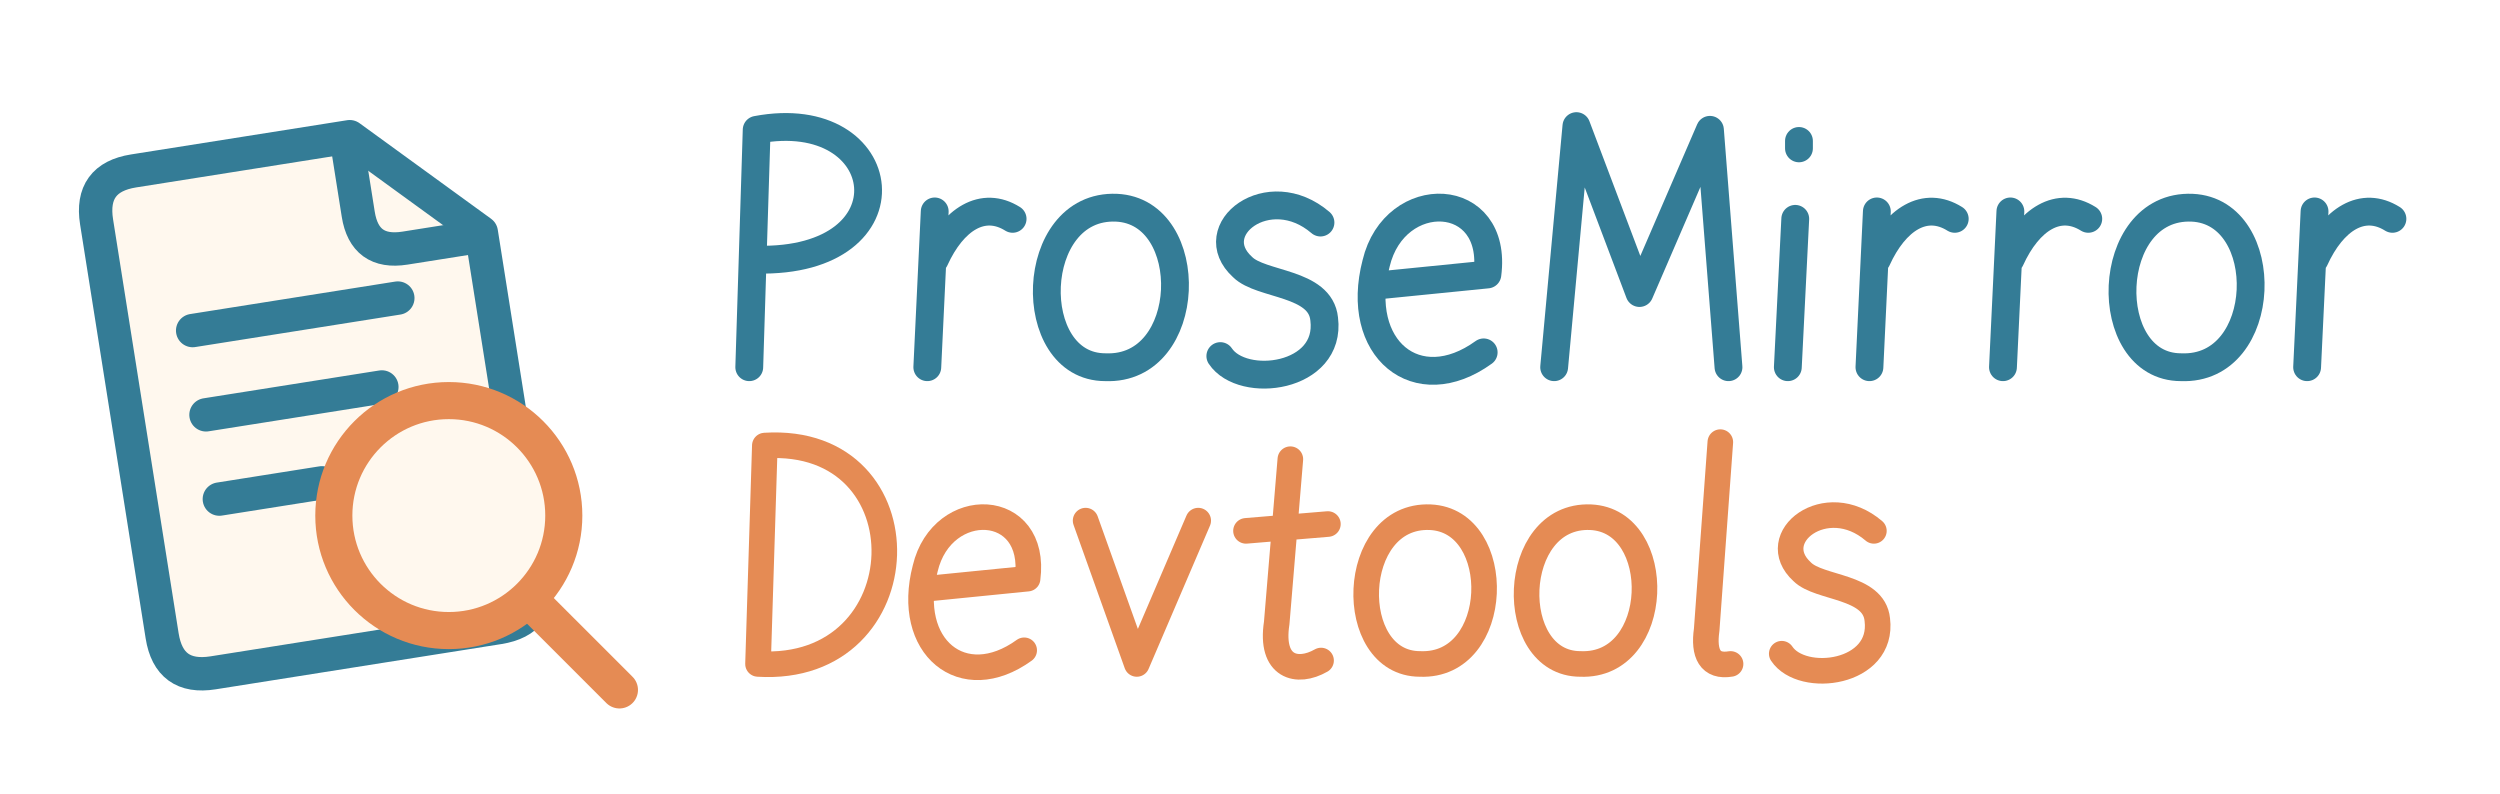
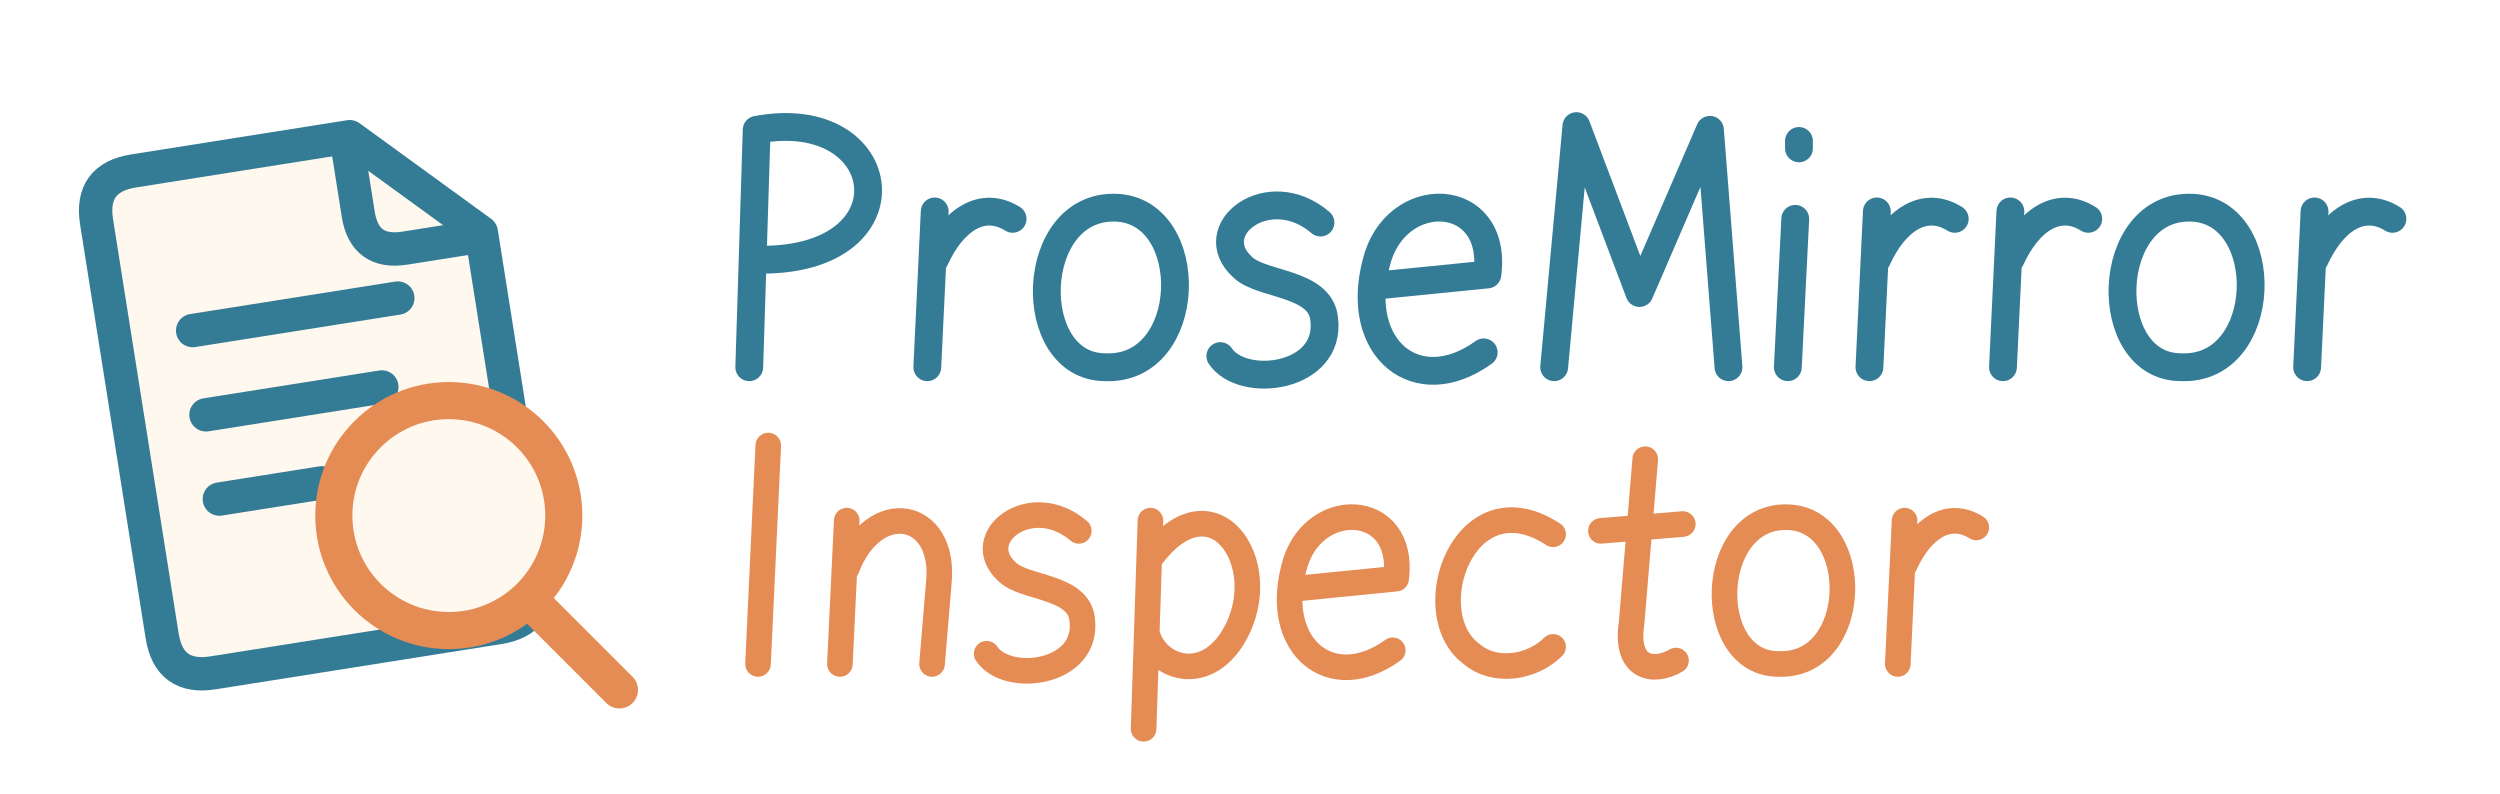
<svg xmlns="http://www.w3.org/2000/svg" width="674" height="214" viewBox="0 0 674 214" role="img" aria-labelledby="title desc">
  <defs>
    <path id="P" d="M8 0 10-64C47-71 53-28 10-29" />
    <path id="r" d="M7 0 9-42M9-29C14-40 22-45 30-40" />
    <path id="o" d="M22-43C-2-44-3 0 19 0C43 1 44-42 22-43Z" />
    <path id="s" d="M31-39C17-51-1-37 10-27C15-22 31-23 32-13C34 3 10 6 4-3" />
    <path id="e" d="M5-22 35-25C38-48 10-49 5-28C-1-5 16 9 34-4" />
    <path id="M" d="M6 0 12-65 29-20 48-64 53 0" />
    <path id="i" d="M9-40 7 0M10-61 10-59" />
-     <path id="D" d="M8 0 10-64C58-67 56 3 8 0Z" />
-     <path id="v" d="M4-42 19 0 37-42" />
+     <path id="I" d="M11-64 8 0" />
+     <path id="n" d="M7 0 9-42M9-28C17-49 38-45 36-24L34 0" />
+     <path id="p" d="M8 19 10-42M10-31C29-57 48-27 33-6C24 6 11 0 9-9" />
+     <path id="c" d="M34-38C8-55-6-15 10-3C17 3 28 1 34-5" />
    <path id="t" d="M17-60 13-12C11 1 19 3 26-1M4-39 28-41" />
-     <path id="l" d="M11-65 7-10C6-3 8 1 14 0" />
  </defs>
  <g stroke="#347C96" stroke-width="9" stroke-linecap="round" stroke-linejoin="round">
    <g transform="rotate(-9 86 106)">
      <path fill="#FFF8EE" d="M46 39H105L136 70V164Q136 176 124 176H46Q34 176 34 164V51Q34 39 46 39Z" />
      <path fill="none" d="M104 41V60Q104 71 115 71H133M55 84H111M55 107H103M55 130H83" />
    </g>
  </g>
  <g stroke="#E58B54" stroke-width="10" stroke-linecap="round" stroke-linejoin="round">
    <circle cx="121" cy="139" r="31" fill="#FFF8EE" />
    <path d="M144 163 167 186" fill="none" />
  </g>
  <g fill="none" stroke="#347C96" stroke-width="7.5" stroke-linecap="round" stroke-linejoin="round" transform="translate(194 99)">
    <use href="#P" />
    <use href="#r" x="49" />
    <use href="#o" x="85" />
    <use href="#s" x="131" />
    <use href="#e" x="172" />
    <use href="#M" x="219" />
    <use href="#i" x="281" />
    <use href="#r" x="303" />
    <use href="#r" x="339" />
    <use href="#o" x="375" />
    <use href="#r" x="421" />
  </g>
  <g fill="none" stroke="#E58B54" stroke-width="7.5" stroke-linecap="round" stroke-linejoin="round" transform="translate(197 179) scale(.92)">
-     <use href="#D" />
-     <use href="#e" x="52" />
-     <use href="#v" x="100" />
-     <use href="#t" x="147" />
-     <use href="#o" x="183" />
-     <use href="#o" x="230" />
-     <use href="#l" x="279" />
-     <use href="#s" x="304" />
+     <use href="#I" />
+     <use href="#n" x="25" />
+     <use href="#s" x="71" />
+     <use href="#p" x="113" />
+     <use href="#e" x="160" />
+     <use href="#c" x="207" />
+     <use href="#t" x="251" />
+     <use href="#o" x="288" />
+     <use href="#r" x="335" />
  </g>
</svg>
